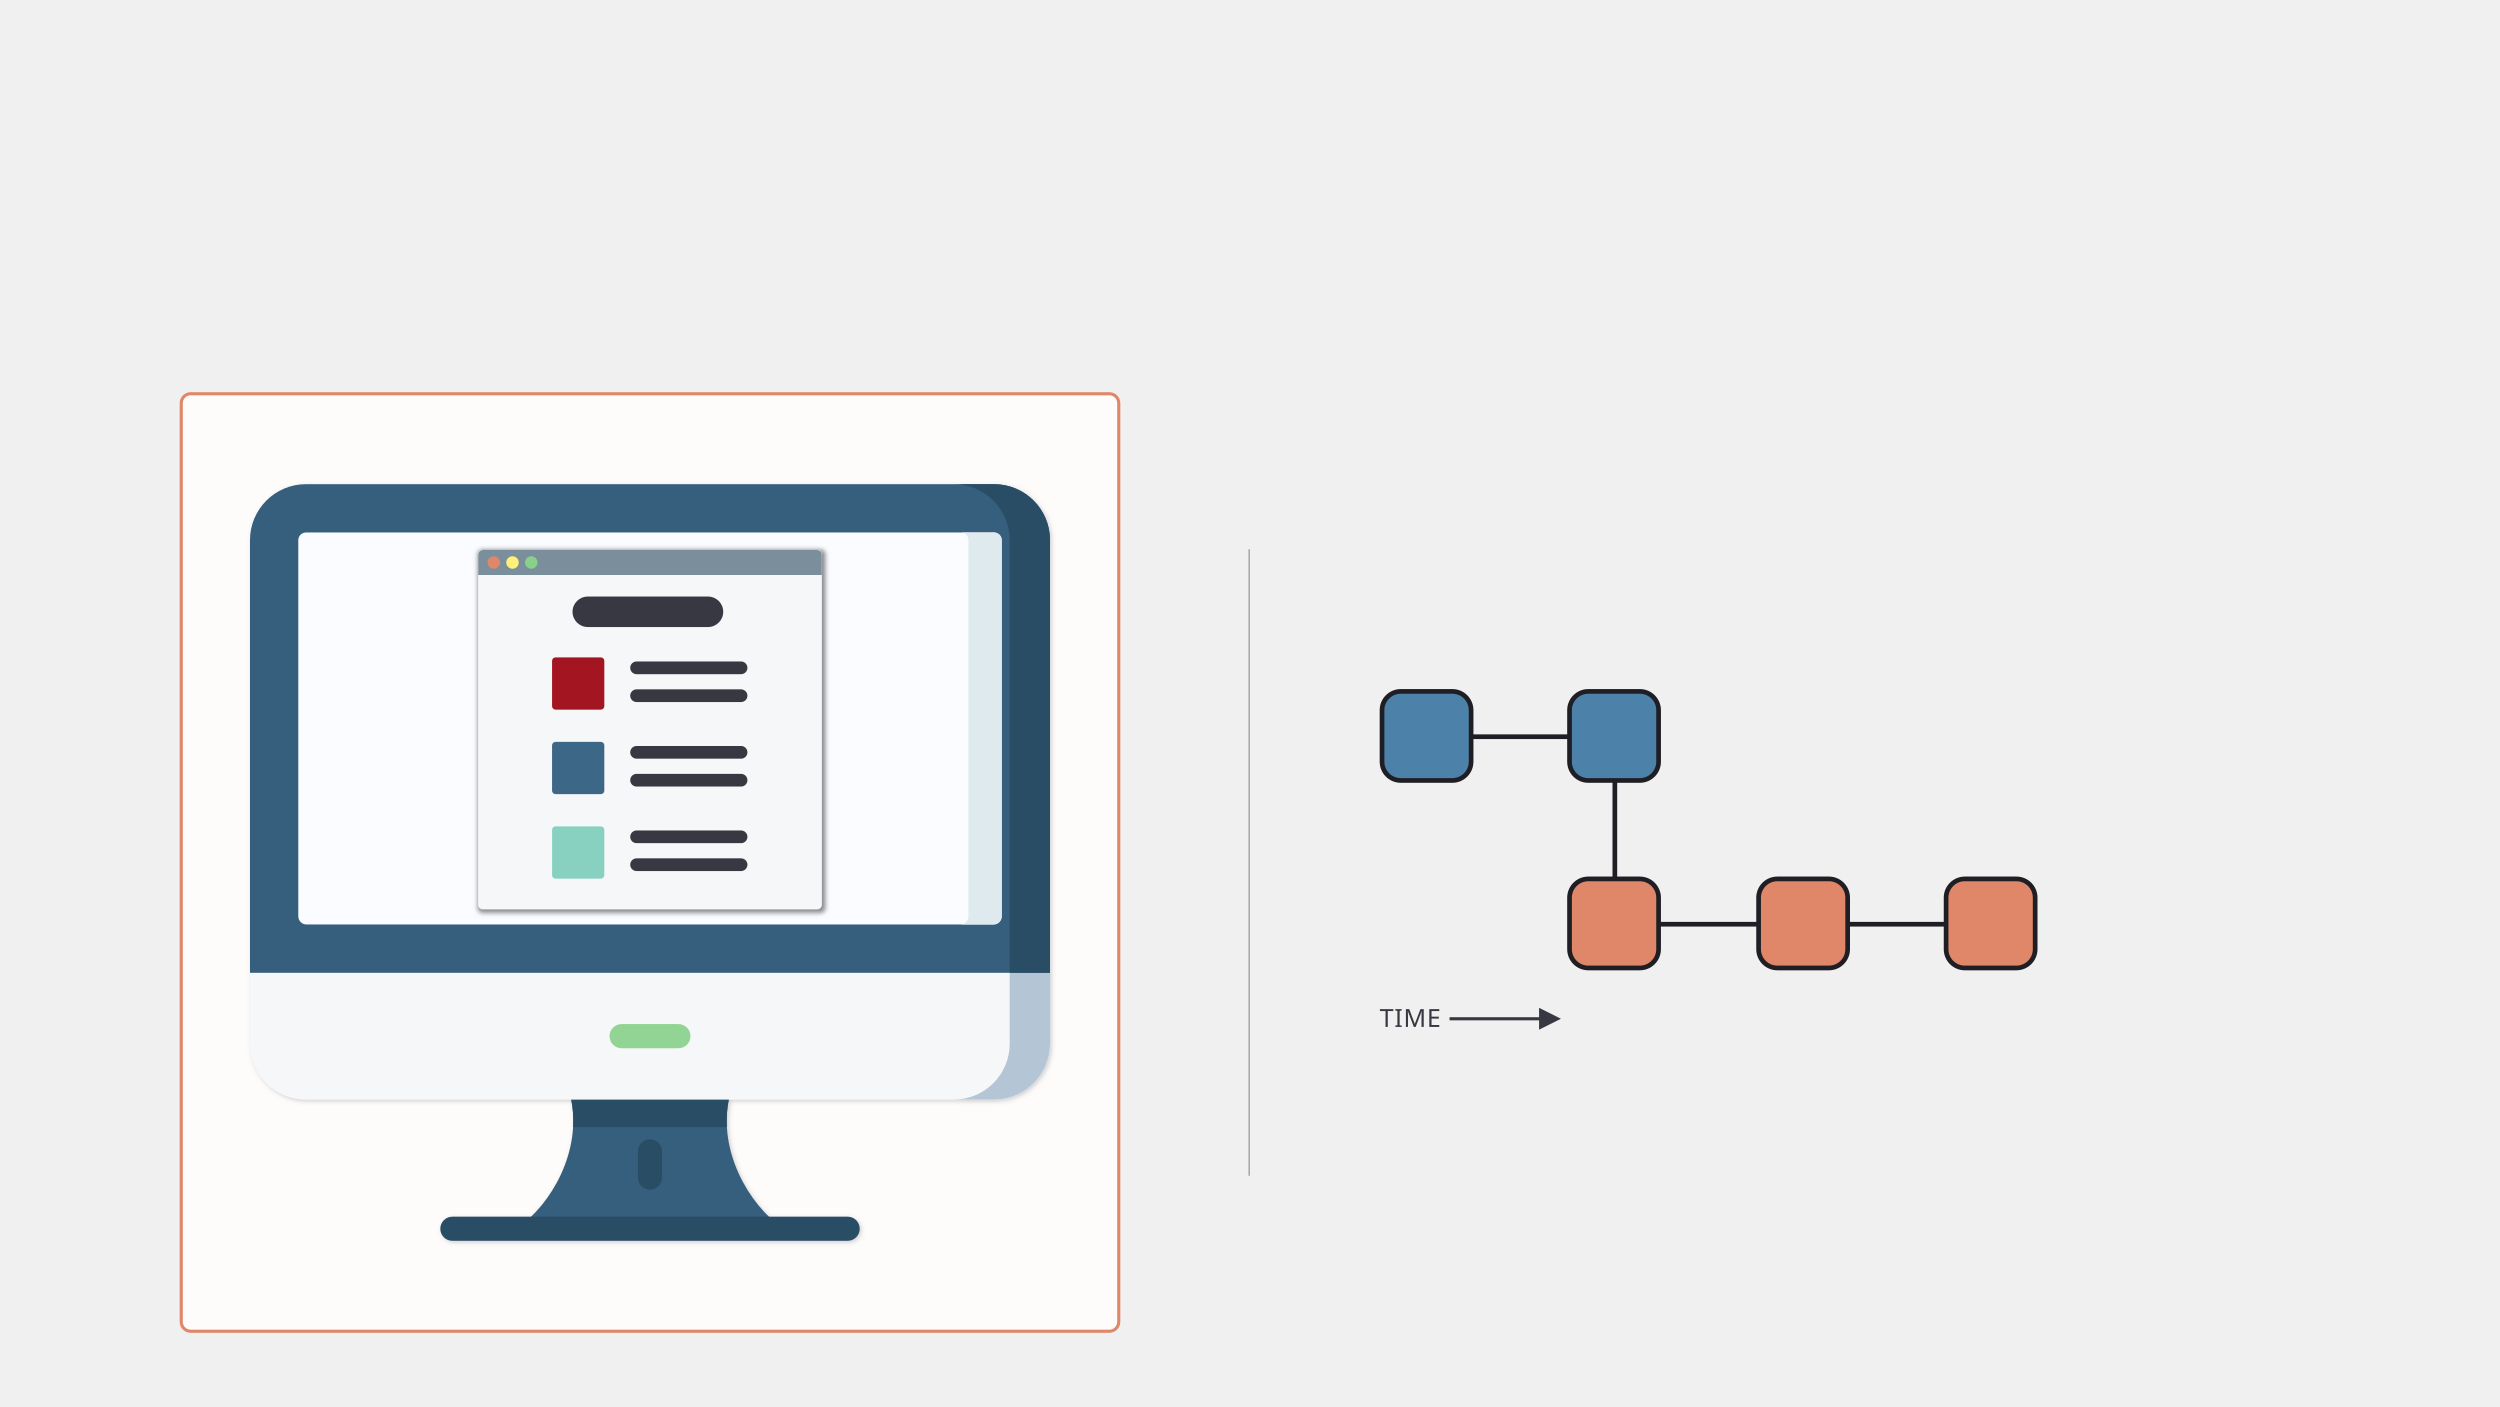
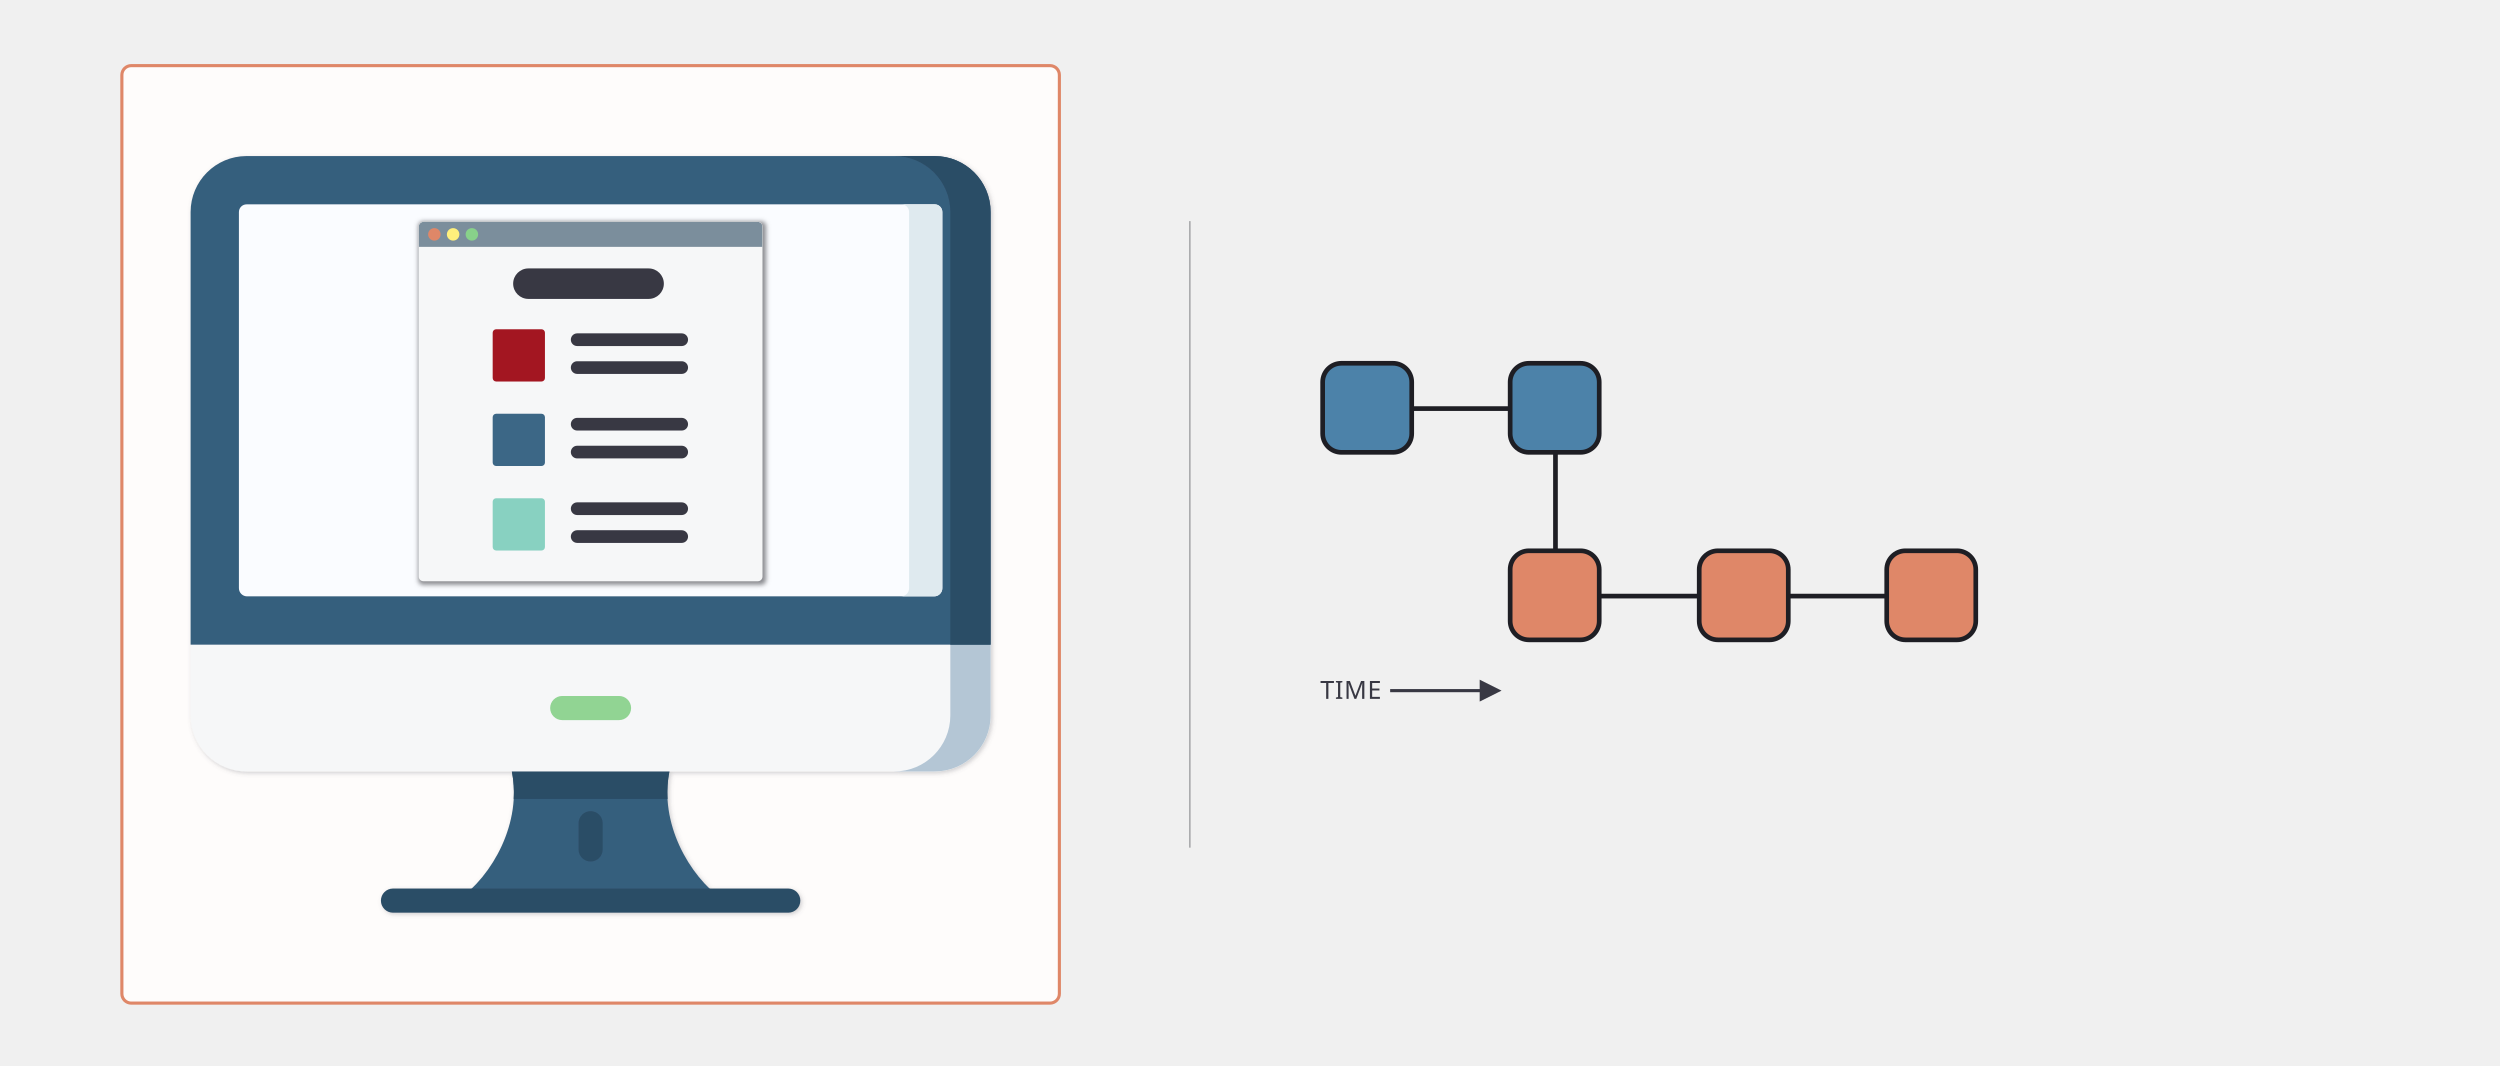
- <svg xmlns="http://www.w3.org/2000/svg" xmlns:xlink="http://www.w3.org/1999/xlink" width="1600px" height="900px" viewBox="0 0 1600 900" version="1.1">
+ <svg xmlns="http://www.w3.org/2000/svg" xmlns:xlink="http://www.w3.org/1999/xlink" width="1600px" height="682px" viewBox="0 0 1600 682" version="1.1">
  <defs>
    <filter x="-1.6%" y="-1.6%" width="103.1%" height="103.3%" filterUnits="objectBoundingBox" id="filter-1">
      <feOffset dx="1" dy="1" in="SourceAlpha" result="shadowOffsetOuter1" />
      <feGaussianBlur stdDeviation="1.5" in="shadowOffsetOuter1" result="shadowBlurOuter1" />
      <feColorMatrix values="0 0 0 0 0.118   0 0 0 0 0.118   0 0 0 0 0.141  0 0 0 0.3 0" type="matrix" in="shadowBlurOuter1" result="shadowMatrixOuter1" />
      <feMerge>
        <feMergeNode in="shadowMatrixOuter1" />
        <feMergeNode in="SourceGraphic" />
      </feMerge>
    </filter>
-     <rect id="path-2" x="306" y="352" width="220" height="230" rx="3" />
+     <rect id="path-2" x="268" y="142" width="220" height="230" rx="3" />
    <filter x="-3.2%" y="-3.0%" width="107.3%" height="107.0%" filterUnits="objectBoundingBox" id="filter-4">
      <feMorphology radius="1" operator="dilate" in="SourceAlpha" result="shadowSpreadOuter1" />
      <feOffset dx="1" dy="1" in="shadowSpreadOuter1" result="shadowOffsetOuter1" />
      <feGaussianBlur stdDeviation="1.5" in="shadowOffsetOuter1" result="shadowBlurOuter1" />
      <feColorMatrix values="0 0 0 0 0.118   0 0 0 0 0.118   0 0 0 0 0.141  0 0 0 0.5 0" type="matrix" in="shadowBlurOuter1" />
    </filter>
  </defs>
  <g id="slide-5-study" stroke="none" stroke-width="1" fill="none" fill-rule="evenodd">
-     <g id="Group" transform="translate(883, 441)" fill="#4C82A9" stroke="#1E1E24" stroke-width="3">
+     <g id="Group" transform="translate(845, 231)" fill="#4C82A9" stroke="#1E1E24" stroke-width="3">
      <g id="idea-share">
        <rect id="Rectangle" x="1.5" y="1.5" width="57" height="57" rx="12" />
      </g>
    </g>
-     <g id="Group" transform="translate(1003, 441)" fill="#4C82A9" stroke="#1E1E24" stroke-width="3">
+     <g id="Group" transform="translate(965, 231)" fill="#4C82A9" stroke="#1E1E24" stroke-width="3">
      <g id="idea-share">
        <rect id="Rectangle" x="1.5" y="1.5" width="57" height="57" rx="12" />
      </g>
    </g>
-     <g id="Group" transform="translate(1003, 561)" fill="#DF8768" stroke="#1E1E24" stroke-width="3">
+     <g id="Group" transform="translate(965, 351)" fill="#DF8768" stroke="#1E1E24" stroke-width="3">
      <g id="idea-draft">
        <rect id="Rectangle" x="1.5" y="1.5" width="57" height="57" rx="12" />
      </g>
    </g>
-     <g id="Group" transform="translate(1124, 561)" fill="#DF8768" stroke="#1E1E24" stroke-width="3">
+     <g id="Group" transform="translate(1086, 351)" fill="#DF8768" stroke="#1E1E24" stroke-width="3">
      <g id="idea-draft">
        <rect id="Rectangle" x="1.5" y="1.5" width="57" height="57" rx="12" />
      </g>
    </g>
-     <g id="Group" transform="translate(1064, 591)" stroke="#1E1E24" stroke-linecap="square" stroke-width="3">
+     <g id="Group" transform="translate(1026, 381)" stroke="#1E1E24" stroke-linecap="square" stroke-width="3">
      <g id="horizontal-track">
        <line x1="0" y1="0.5" x2="60" y2="0.5" id="Line" />
      </g>
    </g>
-     <g id="Group" transform="translate(1244, 561)" fill="#DF8768" stroke="#1E1E24" stroke-width="3">
+     <g id="Group" transform="translate(1206, 351)" fill="#DF8768" stroke="#1E1E24" stroke-width="3">
      <g id="idea-draft">
        <rect id="Rectangle" x="1.5" y="1.5" width="57" height="57" rx="12" />
      </g>
    </g>
-     <g id="Group" transform="translate(1184, 591)" stroke="#1E1E24" stroke-linecap="square" stroke-width="3">
+     <g id="Group" transform="translate(1146, 381)" stroke="#1E1E24" stroke-linecap="square" stroke-width="3">
      <g id="horizontal-track">
        <line x1="0" y1="0.5" x2="60" y2="0.5" id="Line" />
      </g>
    </g>
-     <g id="Group" transform="translate(943, 471)" stroke="#1E1E24" stroke-linecap="square" stroke-width="3">
+     <g id="Group" transform="translate(905, 261)" stroke="#1E1E24" stroke-linecap="square" stroke-width="3">
      <g id="horizontal-track">
        <line x1="0" y1="0.5" x2="60" y2="0.5" id="Line" />
      </g>
    </g>
-     <g id="time-reference-frame" transform="translate(883, 641)" fill="#383843">
+     <g id="time-reference-frame" transform="translate(845, 431)" fill="#383843">
      <path id="Line-2" d="M102,4 L116,11 L102,18 L102,12 L44.697,12 L44.697,10 L102,10 L102,4 Z" fill-rule="nonzero" />
      <text id="TIME" font-family="Nunito-Regular, Nunito" font-size="16" font-weight="normal" letter-spacing="0.457">
        <tspan x="0" y="16.256">TIME</tspan>
      </text>
    </g>
-     <g id="Group" transform="translate(1033, 501)" stroke="#1E1E24" stroke-linecap="square" stroke-width="3">
+     <g id="Group" transform="translate(995, 291)" stroke="#1E1E24" stroke-linecap="square" stroke-width="3">
      <g id="vertical-track">
        <line x1="0.5" y1="0" x2="0.5" y2="60" id="Line" />
      </g>
    </g>
-     <rect id="Rectangle" stroke="#DF8768" stroke-width="2" fill="#FEFCFB" x="116" y="252" width="600" height="600" rx="6" />
-     <line x1="799.5" y1="352" x2="799.5" y2="752" id="Line" stroke="#A7A8AA" stroke-linecap="square" />
-     <g id="computer" filter="url(#filter-1)" transform="translate(160, 309.881)" fill-rule="nonzero">
+     <rect id="Rectangle" stroke="#DF8768" stroke-width="2" fill="#FEFCFB" x="78" y="42" width="600" height="600" rx="6" />
+     <line x1="761.5" y1="142" x2="761.5" y2="542" id="Line" stroke="#A7A8AA" stroke-linecap="square" />
+     <g id="computer" filter="url(#filter-1)" transform="translate(122, 99.881)" fill-rule="nonzero">
      <path d="M306.412,393.843 L288.101,373.239 L217.342,373.239 L205.587,393.843 C212.108,426.281 193.618,460.497 170.638,476.512 L341.36,476.512 C318.381,460.497 299.891,426.281 306.412,393.843 L306.412,393.843 Z" id="Path" fill="#365E7D" />
      <path d="M205.588,393.843 C206.763,399.69 207.115,405.593 206.786,411.438 L305.216,411.438 C304.887,405.593 305.238,399.69 306.414,393.843 L289.687,373.239 L217.344,373.239 L205.588,393.843 Z" id="Path" fill="#2B4D66" />
      <path d="M382.49,484.238 L129.51,484.238 C125.243,484.238 121.784,480.779 121.784,476.512 C121.784,472.245 125.243,468.786 129.51,468.786 L382.49,468.786 C386.758,468.786 390.216,472.245 390.216,476.512 C390.216,480.779 386.757,484.238 382.49,484.238 Z" id="Path" fill="#2B4D66" />
      <path d="M256,451.498 C251.733,451.498 248.274,448.039 248.274,443.772 L248.274,426.973 C248.274,422.705 251.733,419.247 256,419.247 C260.267,419.247 263.727,422.706 263.727,426.973 L263.727,443.772 C263.727,448.039 260.267,451.498 256,451.498 L256,451.498 Z" id="Path" fill="#2B4D66" />
      <path d="M512,312.691 L486.21,292.087 L19.035,292.087 L0,312.691 L0,358.031 C0,377.809 16.033,393.843 35.812,393.843 L476.188,393.843 C495.966,393.843 512,377.81 512,358.031 L512,312.691 Z" id="Path" fill="#F6F7F8" />
      <path d="M486.21,292.088 L486.21,358.032 C486.21,377.81 470.176,393.844 450.398,393.844 L476.188,393.844 C495.966,393.844 512,377.811 512,358.032 L512,312.692 L486.21,292.088 Z" id="Path" fill="#B4C6D5" />
      <path d="M274.176,360.994 L237.825,360.994 C233.558,360.994 230.099,357.535 230.099,353.268 C230.099,349 233.558,345.542 237.825,345.542 L274.176,345.542 C278.444,345.542 281.902,349.001 281.902,353.268 C281.902,357.535 278.443,360.994 274.176,360.994 Z" id="Path" fill="#91D493" />
      <path d="M512,312.691 L0,312.691 L0,35.812 C0,16.034 16.033,1.25055521e-12 35.812,1.25055521e-12 L476.188,1.25055521e-12 C495.966,1.25055521e-12 512,16.033 512,35.812 L512,312.691 Z" id="Path" fill="#365E7D" />
      <path d="M476.188,1.25055521e-12 L450.398,1.25055521e-12 C470.176,1.25055521e-12 486.21,16.033 486.21,35.812 L486.21,312.691 L512,312.691 L512,35.812 C512,16.033 495.966,1.25055521e-12 476.188,1.25055521e-12 Z" id="Path" fill="#2B4D66" />
      <path d="M30.906,276.56 L30.906,35.812 C30.906,33.102 33.103,30.906 35.812,30.906 L476.188,30.906 C478.898,30.906 481.094,33.103 481.094,35.812 L481.094,276.56 C481.094,279.446 478.754,281.786 475.868,281.786 L36.132,281.786 C33.245,281.786 30.906,279.446 30.906,276.56 Z" id="Path" fill="#FAFCFF" />
      <path d="M476.188,30.905 L454.922,30.905 C457.632,30.905 459.828,33.102 459.828,35.811 L459.828,276.559 C459.828,279.445 457.488,281.785 454.602,281.785 L475.868,281.785 C478.754,281.785 481.094,279.445 481.094,276.559 L481.094,35.812 C481.094,33.102 478.898,30.905 476.188,30.905 Z" id="Path" fill="#DFEAEF" />
    </g>
    <mask id="mask-3" fill="white">
      <use xlink:href="#path-2" />
    </mask>
    <g id="window">
      <use fill="black" fill-opacity="1" filter="url(#filter-4)" xlink:href="#path-2" />
      <use fill="#F6F7F8" fill-rule="evenodd" xlink:href="#path-2" />
    </g>
    <g id="survey" mask="url(#mask-3)">
-       <g transform="translate(353, 381)">
+       <g transform="translate(315, 171)">
        <path d="M31.535,73.17 L2.545,73.17 C1.313,73.17 0.314,72.172 0.314,70.94 L0.314,41.95 C0.314,40.718 1.313,39.72 2.545,39.72 L31.535,39.72 C32.767,39.72 33.765,40.718 33.765,41.95 L33.765,70.94 C33.765,72.172 32.767,73.17 31.535,73.17 Z" id="Path" fill="#A31621" fill-rule="nonzero" />
        <path d="M31.535,127.249 L2.545,127.249 C1.313,127.249 0.314,126.251 0.314,125.019 L0.314,96.029 C0.314,94.797 1.313,93.798 2.545,93.798 L31.535,93.798 C32.767,93.798 33.765,94.797 33.765,96.029 L33.765,125.019 C33.765,126.251 32.767,127.249 31.535,127.249 Z" id="Path" fill="#3C6786" fill-rule="nonzero" />
        <path d="M31.535,181.327 L2.545,181.327 C1.313,181.327 0.314,180.329 0.314,179.097 L0.314,150.107 C0.314,148.875 1.313,147.876 2.545,147.876 L31.535,147.876 C32.767,147.876 33.765,148.875 33.765,150.107 L33.765,179.097 C33.765,180.329 32.767,181.327 31.535,181.327 Z" id="Path" fill="#88D1C1" fill-rule="nonzero" />
        <g id="Group" stroke-width="1" fill="none" fill-rule="evenodd" transform="translate(49.92941, 41.94118)">
          <path d="M4.464,8.528 L71.365,8.528 C73.607,8.528 75.424,6.711 75.424,4.469 C75.424,2.227 73.607,0.41 71.365,0.41 L4.464,0.41 C2.222,0.41 0.405,2.227 0.405,4.469 C0.405,6.711 2.222,8.528 4.464,8.528 Z" id="Path" fill="#383843" fill-rule="nonzero" />
          <path d="M71.364,18.251 L4.464,18.251 C2.222,18.251 0.405,20.067 0.405,22.309 C0.405,24.552 2.222,26.368 4.464,26.368 L71.365,26.368 C73.607,26.368 75.424,24.552 75.424,22.309 C75.424,20.067 73.606,18.251 71.364,18.251 L71.364,18.251 Z" id="Path" fill="#383843" fill-rule="nonzero" />
          <path d="M71.364,54.489 L4.464,54.489 C2.222,54.489 0.405,56.306 0.405,58.548 C0.405,60.79 2.222,62.607 4.464,62.607 L71.365,62.607 C73.607,62.607 75.424,60.79 75.424,58.548 C75.424,56.306 73.606,54.489 71.364,54.489 L71.364,54.489 Z" id="Path" fill="#383843" fill-rule="nonzero" />
          <path d="M71.364,72.329 L4.464,72.329 C2.222,72.329 0.405,74.146 0.405,76.388 C0.405,78.63 2.222,80.446 4.464,80.446 L71.365,80.446 C73.607,80.446 75.424,78.63 75.424,76.388 C75.424,74.146 73.606,72.329 71.364,72.329 L71.364,72.329 Z" id="Path" fill="#383843" fill-rule="nonzero" />
          <path d="M71.364,108.566 L4.464,108.566 C2.222,108.566 0.405,110.383 0.405,112.625 C0.405,114.867 2.222,116.684 4.464,116.684 L71.365,116.684 C73.607,116.684 75.424,114.867 75.424,112.625 C75.424,110.383 73.606,108.566 71.364,108.566 L71.364,108.566 Z" id="Path" fill="#383843" fill-rule="nonzero" />
          <path d="M71.364,126.407 L4.464,126.407 C2.222,126.407 0.405,128.224 0.405,130.466 C0.405,132.708 2.222,134.525 4.464,134.525 L71.365,134.525 C73.607,134.525 75.424,132.708 75.424,130.466 C75.424,128.224 73.606,126.407 71.364,126.407 L71.364,126.407 Z" id="Path" fill="#383843" fill-rule="nonzero" />
        </g>
        <path d="M100.108,20.305 L23.172,20.305 C17.784,20.305 13.416,15.937 13.416,10.548 C13.416,5.16 17.784,0.792 23.172,0.792 L100.108,0.792 C105.497,0.792 109.865,5.16 109.865,10.548 C109.865,15.936 105.497,20.305 100.108,20.305 Z" id="Path" fill="#383843" fill-rule="nonzero" />
      </g>
    </g>
    <g id="header-bar" mask="url(#mask-3)">
-       <g transform="translate(306, 352)">
+       <g transform="translate(268, 142)">
        <path d="M3,0 L217,0 C218.657,-3.04359188e-16 220,1.343 220,3 L220,16 L220,16 L0,16 L0,3 C-2.02906125e-16,1.343 1.343,3.04359188e-16 3,0 Z" id="Rectangle" fill="#7B8E9C" />
        <circle id="Oval" fill="#DF8768" cx="10" cy="8" r="4" />
        <circle id="Oval" fill="#FFF07C" cx="22" cy="8" r="4" />
        <circle id="Oval" fill="#88D18A" cx="34" cy="8" r="4" />
      </g>
    </g>
  </g>
</svg>
